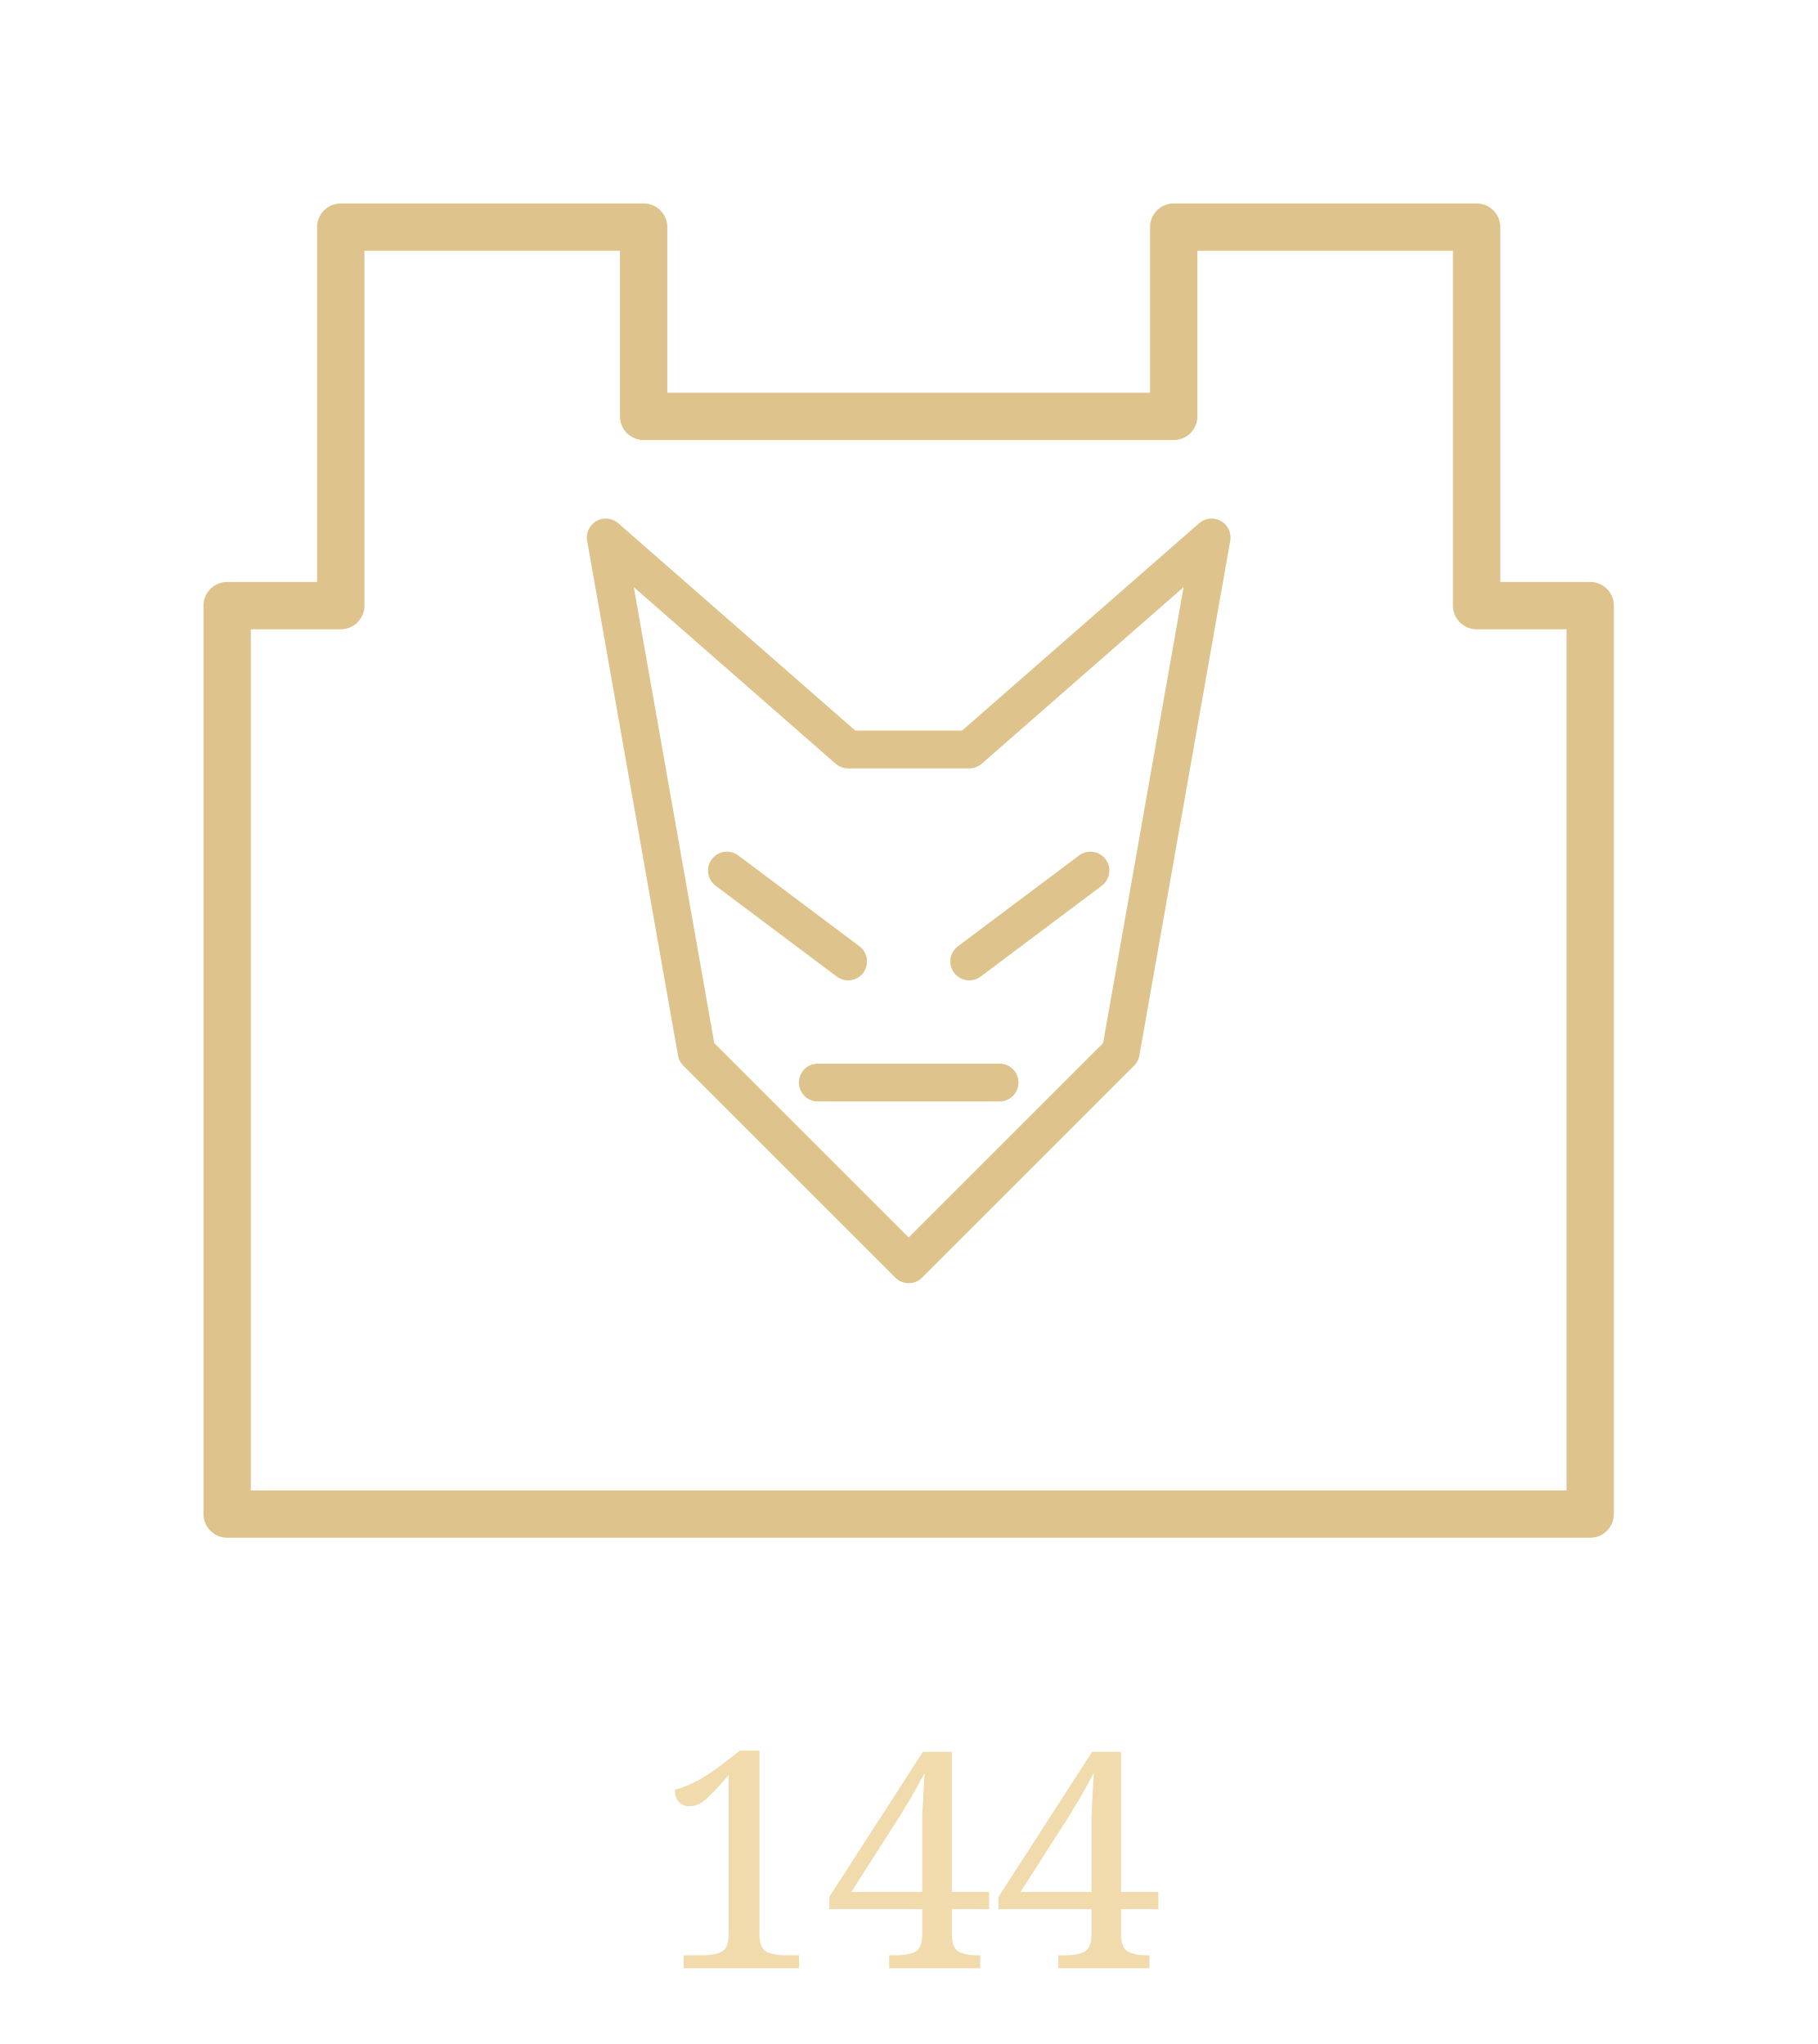
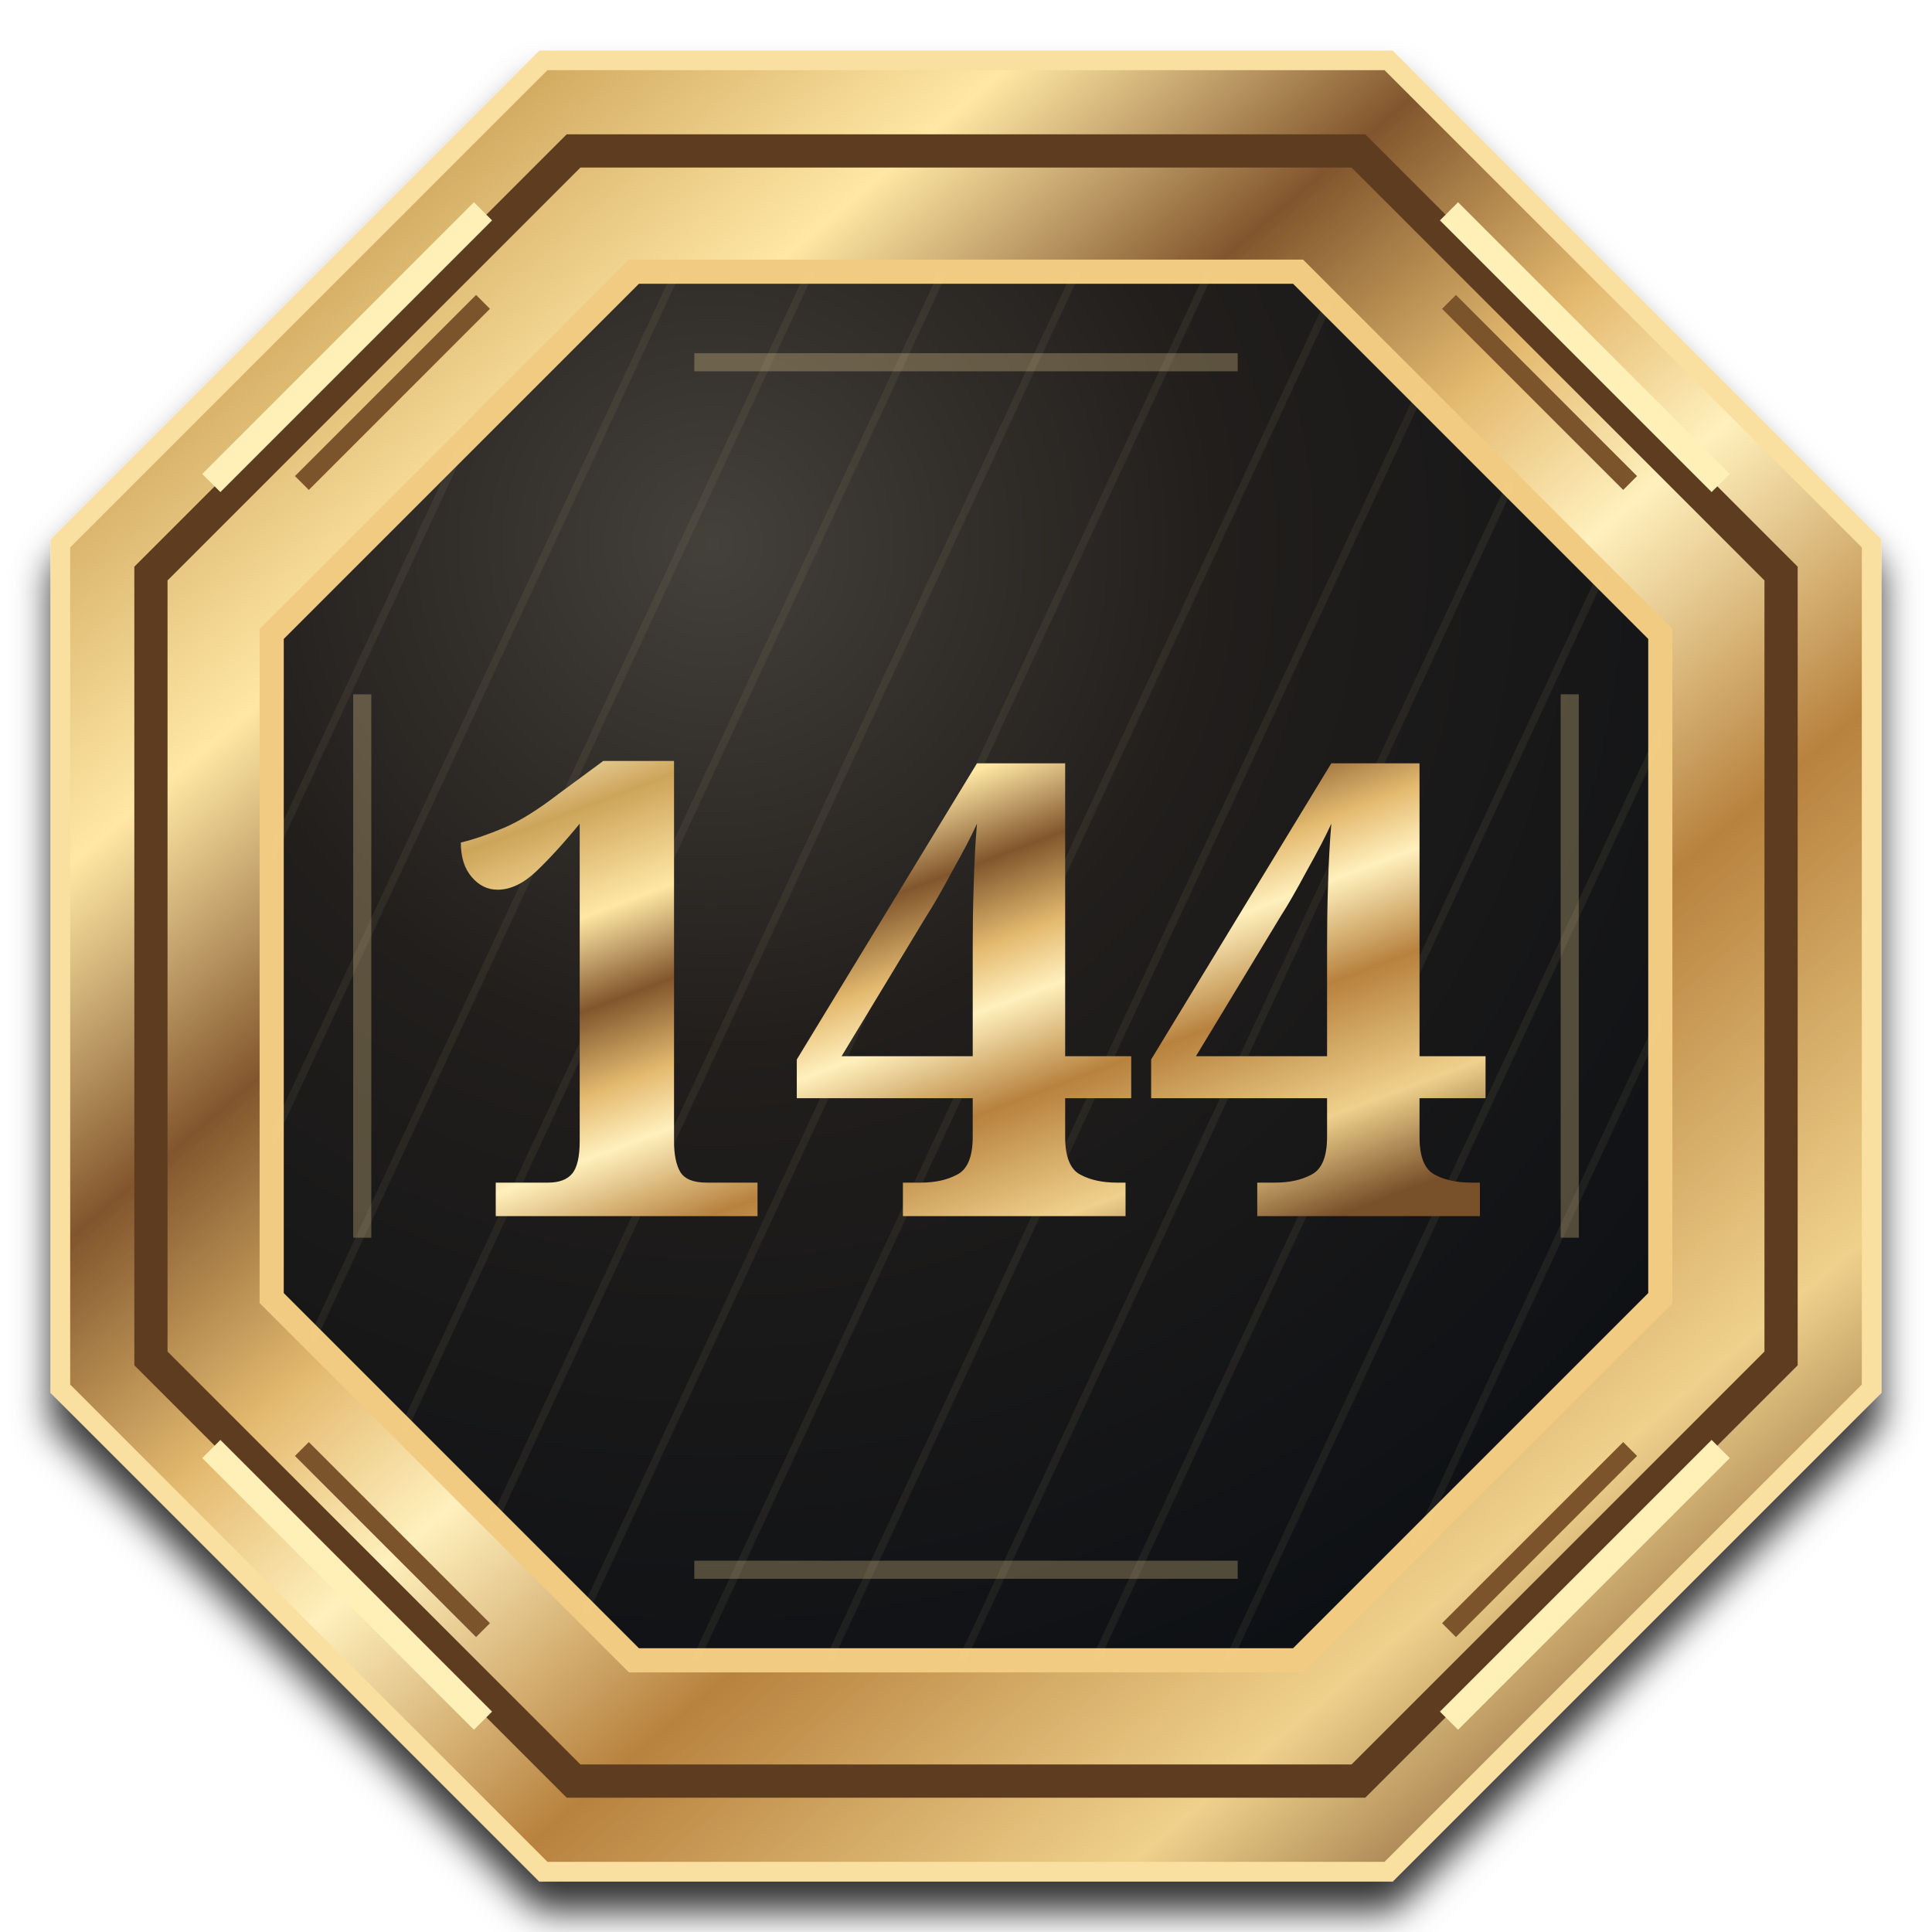
- <svg xmlns="http://www.w3.org/2000/svg" viewBox="0 0 48 54" fill="none" stroke="#dfc38c" stroke-width="1.25" stroke-linecap="round" stroke-linejoin="round">
-   <g transform="translate(4 3)">
-     <path d="M5 13V3h8v5h14V3h8v10h3v24H2V13z" />
-     <g transform="translate(4 4) scale(.8)">
-       <path d="M10 9l8 7h4l8-7-3 17-7 7-7-7zM14 20l4 3M26 20l-4 3M17 27h6" />
-     </g>
-   </g>
-   <text x="24" y="52" text-anchor="middle" fill="#f1dbac" stroke="none" font-size="8" font-family="Georgia,serif">144</text>
+ <svg xmlns="http://www.w3.org/2000/svg" viewBox="0 0 64 64" data-luxury-seal="true">
+   <defs>
+     <linearGradient id="gold" x1="0" y1="0" x2=".85" y2="1">
+       <stop stop-color="#fff6d3" />
+       <stop offset=".12" stop-color="#cda45a" />
+       <stop offset=".26" stop-color="#ffe7a4" />
+       <stop offset=".38" stop-color="#81562d" />
+       <stop offset=".49" stop-color="#e4ba70" />
+       <stop offset=".57" stop-color="#fff0bd" />
+       <stop offset=".7" stop-color="#b7823e" />
+       <stop offset=".87" stop-color="#efd18c" />
+       <stop offset="1" stop-color="#78502a" />
+     </linearGradient>
+     <radialGradient id="enamel" cx=".32" cy=".2" r=".9">
+       <stop stop-color="#44403a" />
+       <stop offset=".4" stop-color="#211e1c" />
+       <stop offset="1" stop-color="#0d1014" />
+     </radialGradient>
+     <pattern id="brushed" width="4" height="4" patternUnits="userSpaceOnUse" patternTransform="rotate(25)">
+       <path d="M0 0v4" stroke="#fff0b5" stroke-opacity=".06" stroke-width=".5" />
+     </pattern>
+     <filter id="raised">
+       <feDropShadow dx="0" dy="1" stdDeviation=".6" flood-color="#000" flood-opacity=".8" />
+     </filter>
+   </defs>
+   <path d="M18 2h28l16 16v28L46 62H18L2 46V18z" fill="url(#gold)" stroke="#f9dfa0" stroke-width=".65" filter="url(#raised)" />
+   <path d="M19 5h26l14 14v26L45 59H19L5 45V19z" fill="none" stroke="#5e3c20" stroke-width="1.1" />
+   <path d="M21 9h22l12 12v22L43 55H21L9 43V21z" fill="url(#enamel)" stroke="#f0cb81" stroke-width=".8" />
+   <path d="M21 9h22l12 12v22L43 55H21L9 43V21z" fill="url(#brushed)" />
+   <path d="M23 12h18M12 23v18M23 52h18M52 23v18" fill="none" stroke="#ebce92" stroke-opacity=".3" stroke-width=".6" />
+   <path d="M16 7l-9 9m41-9 9 9M7 48l9 9m32 0 9-9" stroke="#fff0b8" stroke-width=".85" />
+   <path d="M16 10l-6 6m38-6 6 6M10 48l6 6m32 0 6-6" stroke="#7c542b" stroke-width=".65" />
+   <text x="32" y="33" text-anchor="middle" dominant-baseline="middle" fill="url(#gold)" font-size="21" font-weight="600" font-family="Georgia,serif">144</text>
</svg>
